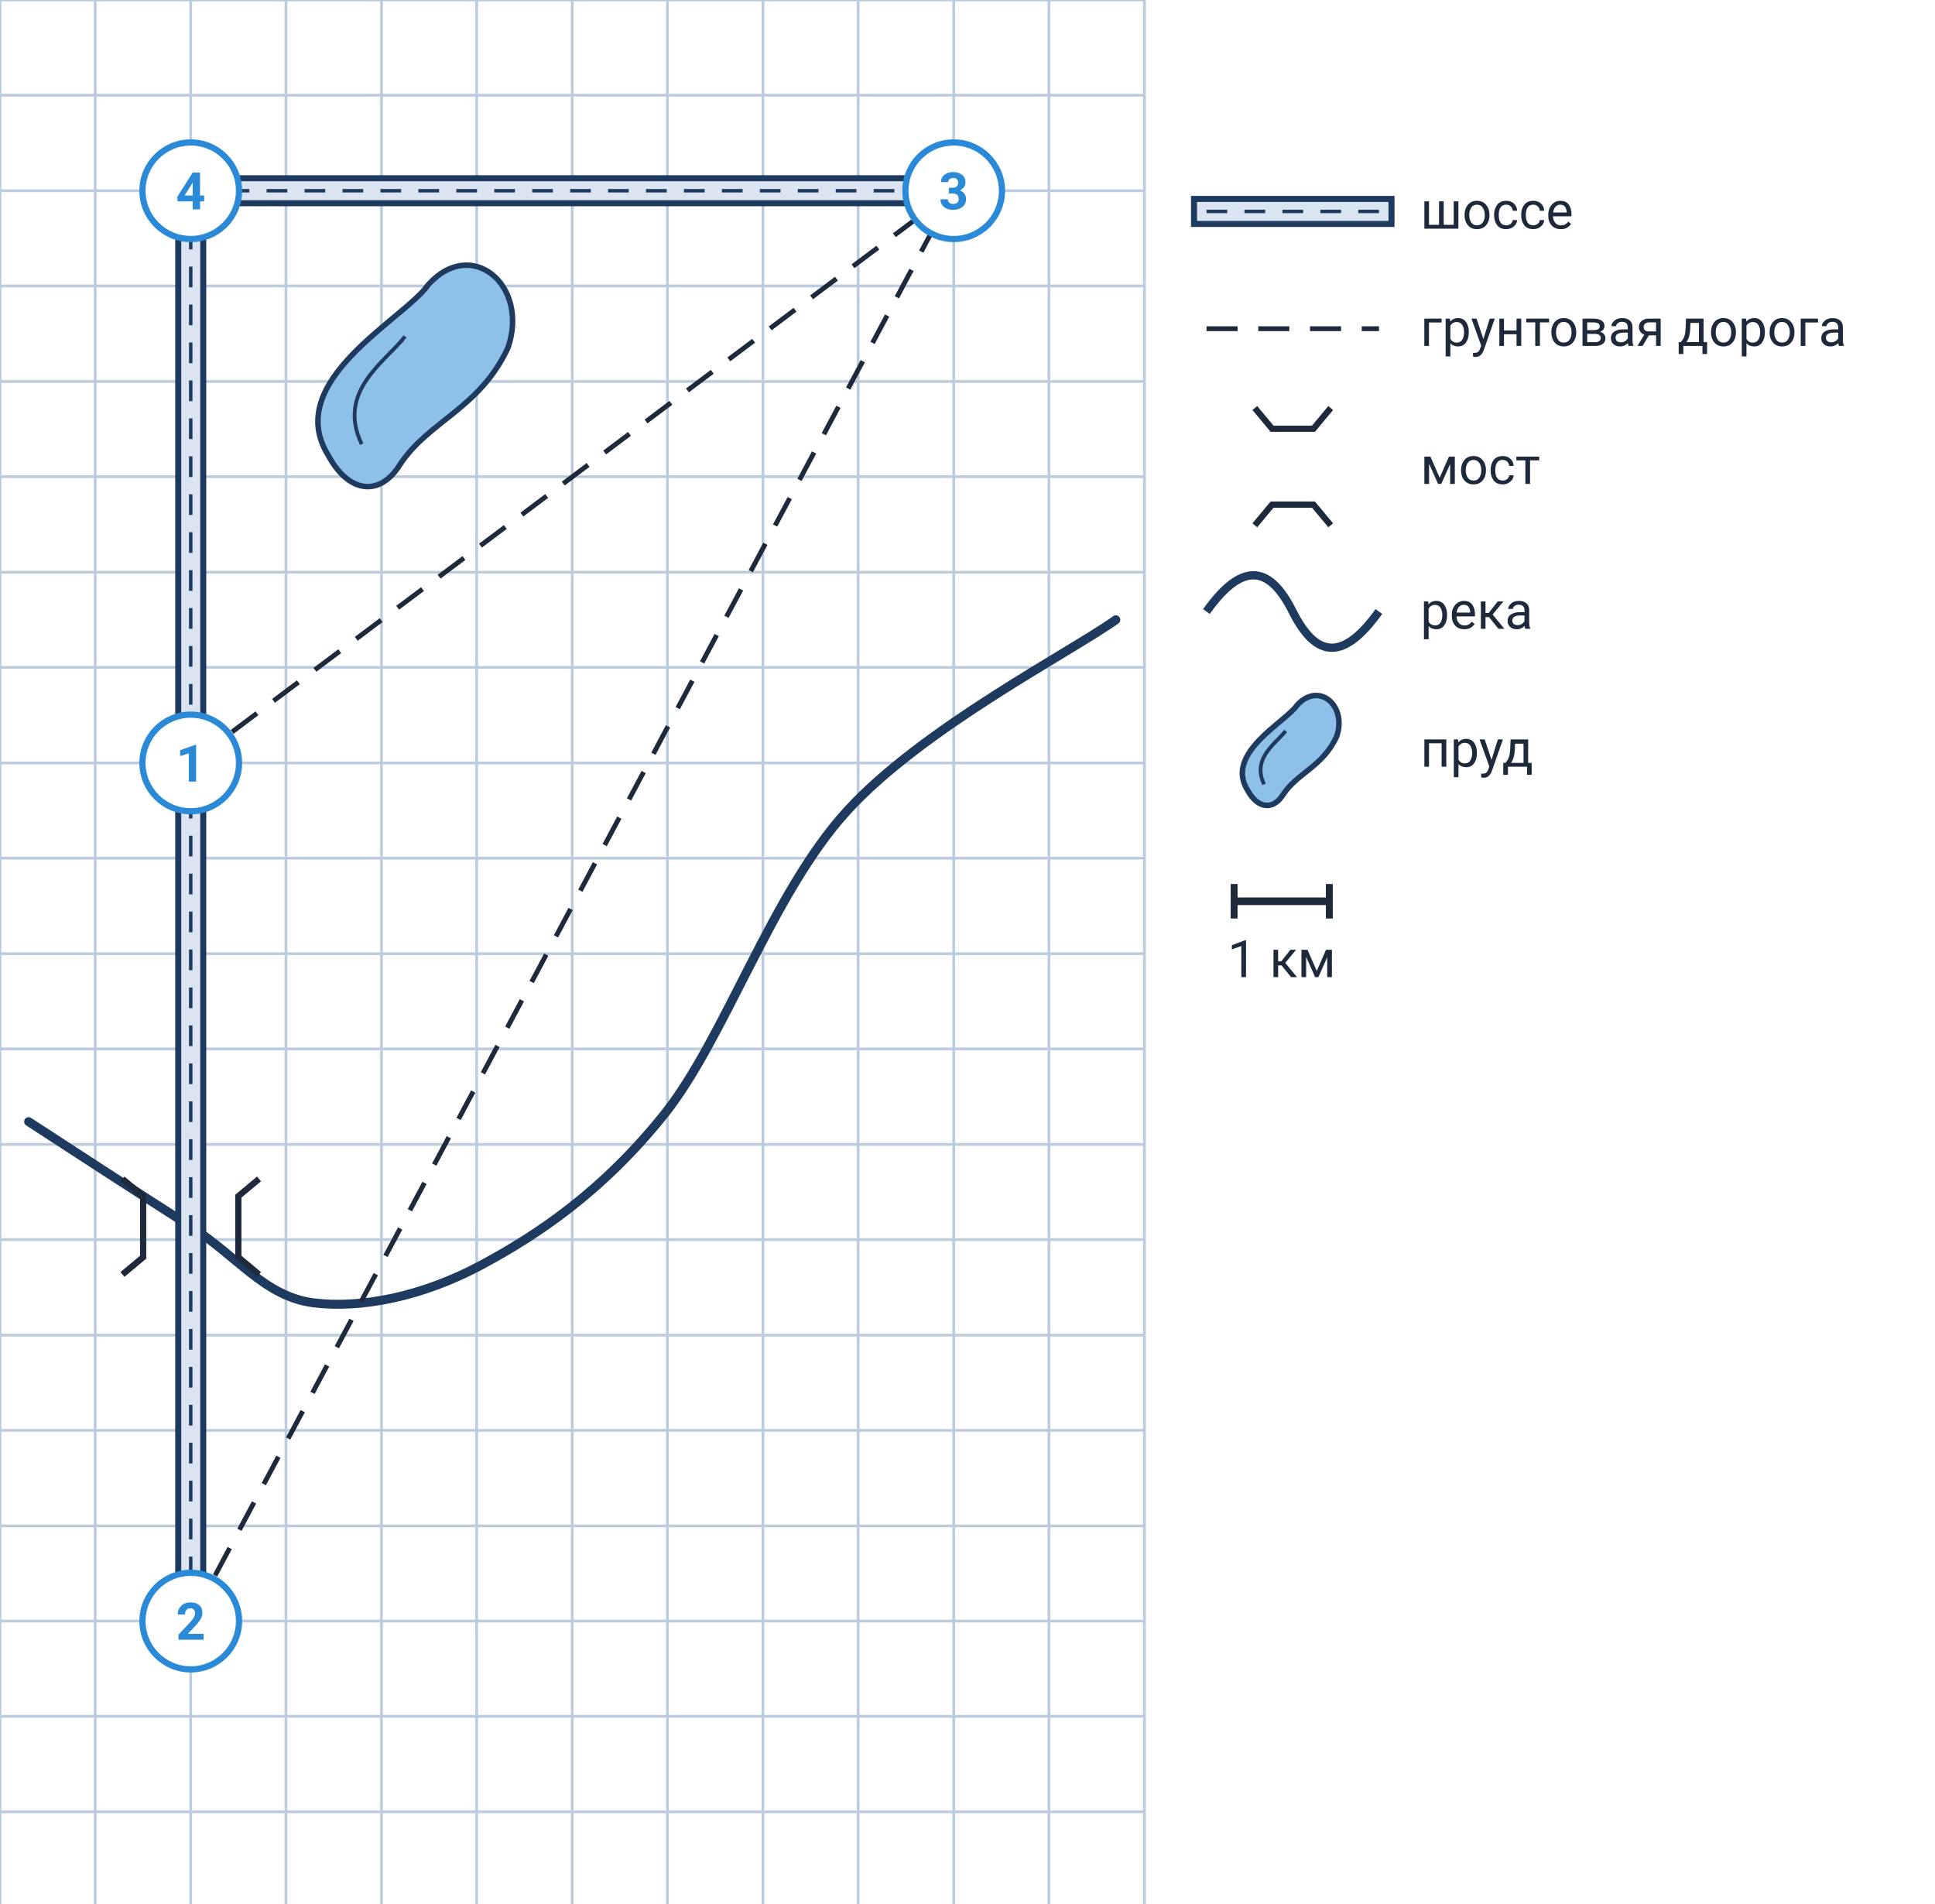
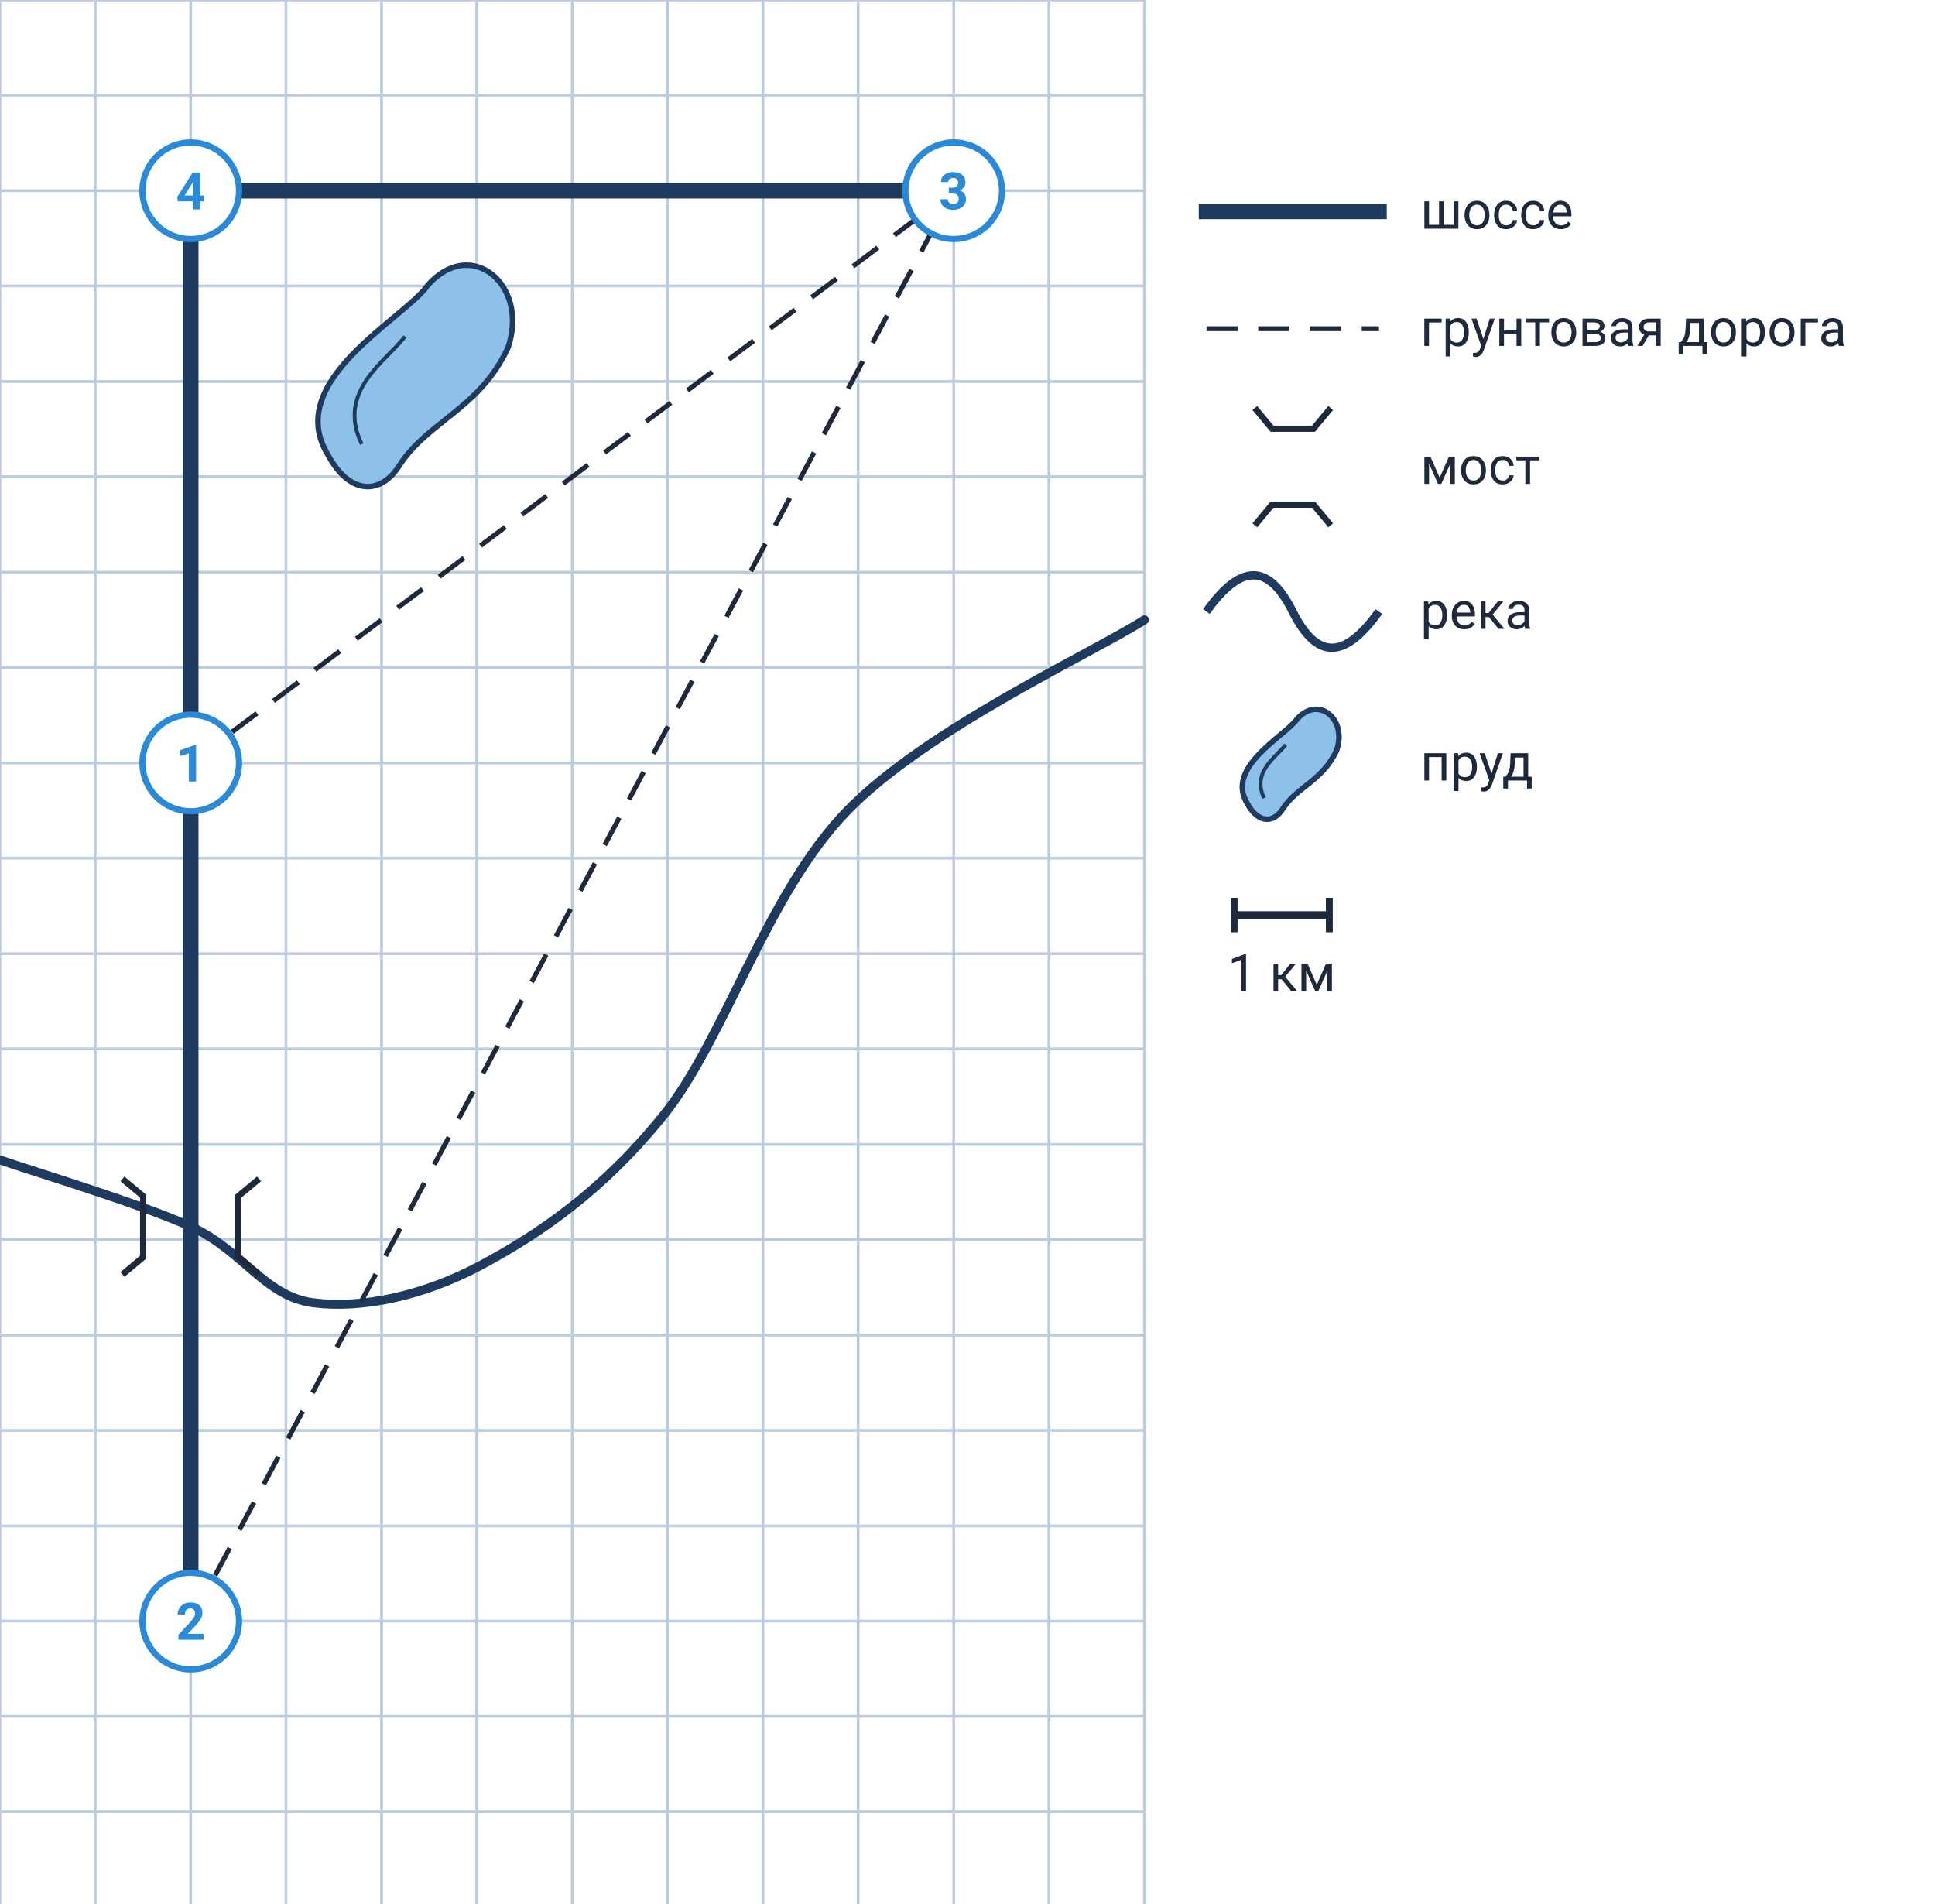
<svg xmlns="http://www.w3.org/2000/svg" viewBox="0 0 561 552" width="561" height="552">
  <rect width="561" height="552" fill="white" />
  <rect width="562" height="553" fill="white" />
  <line x1="0.0" y1="0.0" x2="0.0" y2="552.9" stroke="#bccbde" stroke-width="0.8" stroke-linecap="butt" />
  <line x1="27.6" y1="0.0" x2="27.6" y2="552.9" stroke="#bccbde" stroke-width="0.8" stroke-linecap="butt" />
  <line x1="55.3" y1="0.0" x2="55.3" y2="552.9" stroke="#bccbde" stroke-width="0.8" stroke-linecap="butt" />
  <line x1="82.9" y1="0.0" x2="82.9" y2="552.9" stroke="#bccbde" stroke-width="0.8" stroke-linecap="butt" />
  <line x1="110.6" y1="0.0" x2="110.6" y2="552.9" stroke="#bccbde" stroke-width="0.8" stroke-linecap="butt" />
  <line x1="138.2" y1="0.0" x2="138.2" y2="552.9" stroke="#bccbde" stroke-width="0.8" stroke-linecap="butt" />
  <line x1="165.9" y1="0.0" x2="165.9" y2="552.9" stroke="#bccbde" stroke-width="0.8" stroke-linecap="butt" />
  <line x1="193.5" y1="0.0" x2="193.5" y2="552.9" stroke="#bccbde" stroke-width="0.8" stroke-linecap="butt" />
  <line x1="221.2" y1="0.0" x2="221.2" y2="552.9" stroke="#bccbde" stroke-width="0.8" stroke-linecap="butt" />
  <line x1="248.8" y1="0.0" x2="248.8" y2="552.9" stroke="#bccbde" stroke-width="0.8" stroke-linecap="butt" />
  <line x1="276.5" y1="0.0" x2="276.5" y2="552.9" stroke="#bccbde" stroke-width="0.8" stroke-linecap="butt" />
  <line x1="304.1" y1="0.0" x2="304.1" y2="552.9" stroke="#bccbde" stroke-width="0.8" stroke-linecap="butt" />
  <line x1="331.8" y1="0.0" x2="331.8" y2="552.9" stroke="#bccbde" stroke-width="0.8" stroke-linecap="butt" />
  <line x1="0.0" y1="0.0" x2="331.8" y2="0.0" stroke="#bccbde" stroke-width="0.8" stroke-linecap="butt" />
  <line x1="0.0" y1="27.6" x2="331.8" y2="27.6" stroke="#bccbde" stroke-width="0.8" stroke-linecap="butt" />
  <line x1="0.0" y1="55.3" x2="331.8" y2="55.3" stroke="#bccbde" stroke-width="0.8" stroke-linecap="butt" />
  <line x1="0.0" y1="82.9" x2="331.8" y2="82.9" stroke="#bccbde" stroke-width="0.8" stroke-linecap="butt" />
  <line x1="0.0" y1="110.6" x2="331.8" y2="110.6" stroke="#bccbde" stroke-width="0.8" stroke-linecap="butt" />
  <line x1="0.0" y1="138.2" x2="331.8" y2="138.2" stroke="#bccbde" stroke-width="0.8" stroke-linecap="butt" />
  <line x1="0.0" y1="165.9" x2="331.8" y2="165.9" stroke="#bccbde" stroke-width="0.8" stroke-linecap="butt" />
  <line x1="0.0" y1="193.5" x2="331.8" y2="193.5" stroke="#bccbde" stroke-width="0.8" stroke-linecap="butt" />
  <line x1="0.0" y1="221.2" x2="331.8" y2="221.2" stroke="#bccbde" stroke-width="0.8" stroke-linecap="butt" />
  <line x1="0.0" y1="248.8" x2="331.8" y2="248.8" stroke="#bccbde" stroke-width="0.8" stroke-linecap="butt" />
  <line x1="0.0" y1="276.5" x2="331.8" y2="276.5" stroke="#bccbde" stroke-width="0.8" stroke-linecap="butt" />
  <line x1="0.0" y1="304.1" x2="331.8" y2="304.1" stroke="#bccbde" stroke-width="0.8" stroke-linecap="butt" />
  <line x1="0.0" y1="331.8" x2="331.8" y2="331.8" stroke="#bccbde" stroke-width="0.8" stroke-linecap="butt" />
  <line x1="0.0" y1="359.4" x2="331.8" y2="359.4" stroke="#bccbde" stroke-width="0.8" stroke-linecap="butt" />
  <line x1="0.0" y1="387.1" x2="331.8" y2="387.1" stroke="#bccbde" stroke-width="0.8" stroke-linecap="butt" />
  <line x1="0.0" y1="414.7" x2="331.8" y2="414.7" stroke="#bccbde" stroke-width="0.8" stroke-linecap="butt" />
  <line x1="0.0" y1="442.4" x2="331.8" y2="442.4" stroke="#bccbde" stroke-width="0.8" stroke-linecap="butt" />
  <line x1="0.0" y1="470.0" x2="331.8" y2="470.0" stroke="#bccbde" stroke-width="0.8" stroke-linecap="butt" />
  <line x1="0.0" y1="497.6" x2="331.8" y2="497.6" stroke="#bccbde" stroke-width="0.8" stroke-linecap="butt" />
  <line x1="0.0" y1="525.3" x2="331.8" y2="525.3" stroke="#bccbde" stroke-width="0.8" stroke-linecap="butt" />
-   <path d="M323.5,179.7 C310.5,189.0 267.3,211.2 245.5,235.2 C223.7,259.1 210.1,301.3 192.4,323.3 C174.7,345.3 156.3,357.8 139.3,366.9 C122.4,375.9 104.7,379.5 90.7,377.7 C76.7,375.8 69.0,364.4 55.3,355.6 C41.6,346.9 16.1,330.3 8.3,325.2" fill="none" stroke="#1f3a5f" stroke-width="2.6" stroke-linecap="round" />
+   <path d="M331.8,179.7 C317.4,189.0 268.7,211.2 245.5,235.2 C222.3,259.1 210.1,301.3 192.4,323.3 C174.7,345.3 156.3,357.8 139.3,366.9 C122.4,375.9 104.7,379.5 90.7,377.7 C76.7,375.8 70.4,362.5 55.3,355.6 C40.2,348.8 9.2,339.5 0.0,336.3" fill="none" stroke="#1f3a5f" stroke-width="2.6" stroke-linecap="round" />
  <line x1="55.3" y1="221.2" x2="276.5" y2="55.3" stroke="#1e293b" stroke-width="1.4" stroke-linecap="butt" stroke-dasharray="9 6" />
  <line x1="55.3" y1="470.0" x2="276.5" y2="55.3" stroke="#1e293b" stroke-width="1.4" stroke-linecap="butt" stroke-dasharray="9 6" />
-   <line x1="55.3" y1="55.3" x2="276.5" y2="55.3" stroke="#1f3a5f" stroke-width="9" stroke-linecap="square" />
-   <line x1="55.3" y1="55.3" x2="276.5" y2="55.3" stroke="#dbe5f1" stroke-width="5.5" stroke-linecap="square" />
-   <line x1="55.3" y1="55.3" x2="276.5" y2="55.3" stroke="#1f3a5f" stroke-width="1" stroke-linecap="butt" stroke-dasharray="6 5" />
-   <line x1="55.3" y1="55.3" x2="55.3" y2="470.0" stroke="#1f3a5f" stroke-width="9" stroke-linecap="square" />
-   <line x1="55.3" y1="55.3" x2="55.3" y2="470.0" stroke="#dbe5f1" stroke-width="5.5" stroke-linecap="square" />
-   <line x1="55.3" y1="55.3" x2="55.3" y2="470.0" stroke="#1f3a5f" stroke-width="1" stroke-linecap="butt" stroke-dasharray="6 5" />
+   <line x1="55.3" y1="55.3" x2="276.5" y2="55.3" stroke="#1f3a5f" stroke-width="4.5" stroke-linecap="square" />
+   <line x1="55.3" y1="55.3" x2="55.3" y2="470.0" stroke="#1f3a5f" stroke-width="4.5" stroke-linecap="square" />
  <path d="M35.5,341.8 L41.5,346.8 L41.5,364.5 L35.5,369.5" fill="none" stroke="#1e293b" stroke-width="1.8" />
  <path d="M75.1,341.8 L69.1,346.8 L69.1,364.5 L75.1,369.5" fill="none" stroke="#1e293b" stroke-width="1.8" />
  <g transform="translate(121.6 108.4) rotate(-35)">
    <path d="M-35.2,4.2 C-33.8,-21.2 5.6,-15.5 16.9,-19.7 C35.2,-24.0 40.9,-2.8 25.4,8.5 C8.5,18.3 -5.6,12.7 -19.7,18.3 C-29.6,22.6 -36.7,16.9 -35.2,4.2Z" fill="#8ec1ea" stroke="#1f3a5f" stroke-width="1.6" />
    <path d="M-25.4,7.1 C-22.6,-9.9 -5.6,-8.5 2.8,-11.3" fill="none" stroke="#1f3a5f" stroke-width="1.1" />
  </g>
  <circle cx="55.3" cy="470.0" r="14" fill="white" stroke="#2b8ad8" stroke-width="1.8" />
  <text x="55.3" y="475.4" font-size="15" text-anchor="middle" fill="#2b8ad8" font-weight="bold" font-family="-apple-system,Segoe UI,Roboto,Arial,sans-serif">2</text>
  <circle cx="55.3" cy="221.2" r="14" fill="white" stroke="#2b8ad8" stroke-width="1.8" />
  <text x="55.3" y="226.6" font-size="15" text-anchor="middle" fill="#2b8ad8" font-weight="bold" font-family="-apple-system,Segoe UI,Roboto,Arial,sans-serif">1</text>
  <circle cx="55.3" cy="55.3" r="14" fill="white" stroke="#2b8ad8" stroke-width="1.8" />
  <text x="55.3" y="60.7" font-size="15" text-anchor="middle" fill="#2b8ad8" font-weight="bold" font-family="-apple-system,Segoe UI,Roboto,Arial,sans-serif">4</text>
  <circle cx="276.5" cy="55.3" r="14" fill="white" stroke="#2b8ad8" stroke-width="1.8" />
  <text x="276.5" y="60.7" font-size="15" text-anchor="middle" fill="#2b8ad8" font-weight="bold" font-family="-apple-system,Segoe UI,Roboto,Arial,sans-serif">3</text>
-   <line x1="349.8" y1="61.3" x2="399.8" y2="61.3" stroke="#1f3a5f" stroke-width="9" stroke-linecap="square" />
-   <line x1="349.8" y1="61.3" x2="399.8" y2="61.3" stroke="#dbe5f1" stroke-width="5.5" stroke-linecap="square" />
-   <line x1="349.8" y1="61.3" x2="399.8" y2="61.3" stroke="#1f3a5f" stroke-width="1" stroke-linecap="butt" stroke-dasharray="6 5" />
+   <line x1="349.8" y1="61.3" x2="399.8" y2="61.3" stroke="#1f3a5f" stroke-width="4.5" stroke-linecap="square" />
  <text x="411.8" y="66.3" font-size="15" text-anchor="start" fill="#1e293b" font-weight="normal" font-family="-apple-system,Segoe UI,Roboto,Arial,sans-serif">шоссе</text>
  <line x1="349.8" y1="95.3" x2="399.8" y2="95.3" stroke="#1e293b" stroke-width="1.4" stroke-linecap="butt" stroke-dasharray="9 6" />
  <text x="411.8" y="100.3" font-size="15" text-anchor="start" fill="#1e293b" font-weight="normal" font-family="-apple-system,Segoe UI,Roboto,Arial,sans-serif">грунтовая дорога</text>
  <path d="M363.8,118.3 L368.8,124.3 L380.8,124.3 L385.8,118.3" fill="none" stroke="#1e293b" stroke-width="1.8" />
  <path d="M363.8,152.3 L368.8,146.3 L380.8,146.3 L385.8,152.3" fill="none" stroke="#1e293b" stroke-width="1.8" />
  <text x="411.8" y="140.3" font-size="15" text-anchor="start" fill="#1e293b" font-weight="normal" font-family="-apple-system,Segoe UI,Roboto,Arial,sans-serif">мост</text>
  <path d="M349.765,177.294 c10,-14 18,-14 25,0 s15,14 25,0" fill="none" stroke="#1f3a5f" stroke-width="2.4" />
  <text x="411.8" y="182.3" font-size="15" text-anchor="start" fill="#1e293b" font-weight="normal" font-family="-apple-system,Segoe UI,Roboto,Arial,sans-serif">река</text>
-   <g transform="translate(374.8 217.3) rotate(-35)">
+   <g transform="translate(374.8 221.3) rotate(-35)">
    <path d="M-17.5,2.1 C-16.8,-10.5 2.8,-7.7 8.4,-9.8 C17.5,-11.9 20.3,-1.4 12.6,4.2 C4.2,9.1 -2.8,6.3 -9.8,9.1 C-14.7,11.2 -18.2,8.4 -17.5,2.1Z" fill="#8ec1ea" stroke="#1f3a5f" stroke-width="1.6" />
    <path d="M-12.6,3.5 C-11.2,-4.9 -2.8,-4.2 1.4,-5.6" fill="none" stroke="#1f3a5f" stroke-width="1.1" />
  </g>
-   <text x="411.8" y="222.3" font-size="15" text-anchor="start" fill="#1e293b" font-weight="normal" font-family="-apple-system,Segoe UI,Roboto,Arial,sans-serif">пруд</text>
-   <line x1="357.8" y1="261.3" x2="385.4" y2="261.3" stroke="#1e293b" stroke-width="2.2" stroke-linecap="butt" />
-   <line x1="357.8" y1="256.3" x2="357.8" y2="266.3" stroke="#1e293b" stroke-width="2" stroke-linecap="butt" />
-   <line x1="385.4" y1="256.3" x2="385.4" y2="266.3" stroke="#1e293b" stroke-width="2" stroke-linecap="butt" />
-   <text x="371.6" y="283.3" font-size="15" text-anchor="middle" fill="#1e293b" font-weight="normal" font-family="-apple-system,Segoe UI,Roboto,Arial,sans-serif">1 км</text>
+   <text x="411.8" y="226.3" font-size="15" text-anchor="start" fill="#1e293b" font-weight="normal" font-family="-apple-system,Segoe UI,Roboto,Arial,sans-serif">пруд</text>
+   <line x1="357.8" y1="265.3" x2="385.4" y2="265.3" stroke="#1e293b" stroke-width="2.2" stroke-linecap="butt" />
+   <line x1="357.8" y1="260.3" x2="357.8" y2="270.3" stroke="#1e293b" stroke-width="2" stroke-linecap="butt" />
+   <line x1="385.4" y1="260.3" x2="385.4" y2="270.3" stroke="#1e293b" stroke-width="2" stroke-linecap="butt" />
+   <text x="371.6" y="287.3" font-size="15" text-anchor="middle" fill="#1e293b" font-weight="normal" font-family="-apple-system,Segoe UI,Roboto,Arial,sans-serif">1 км</text>
</svg>
